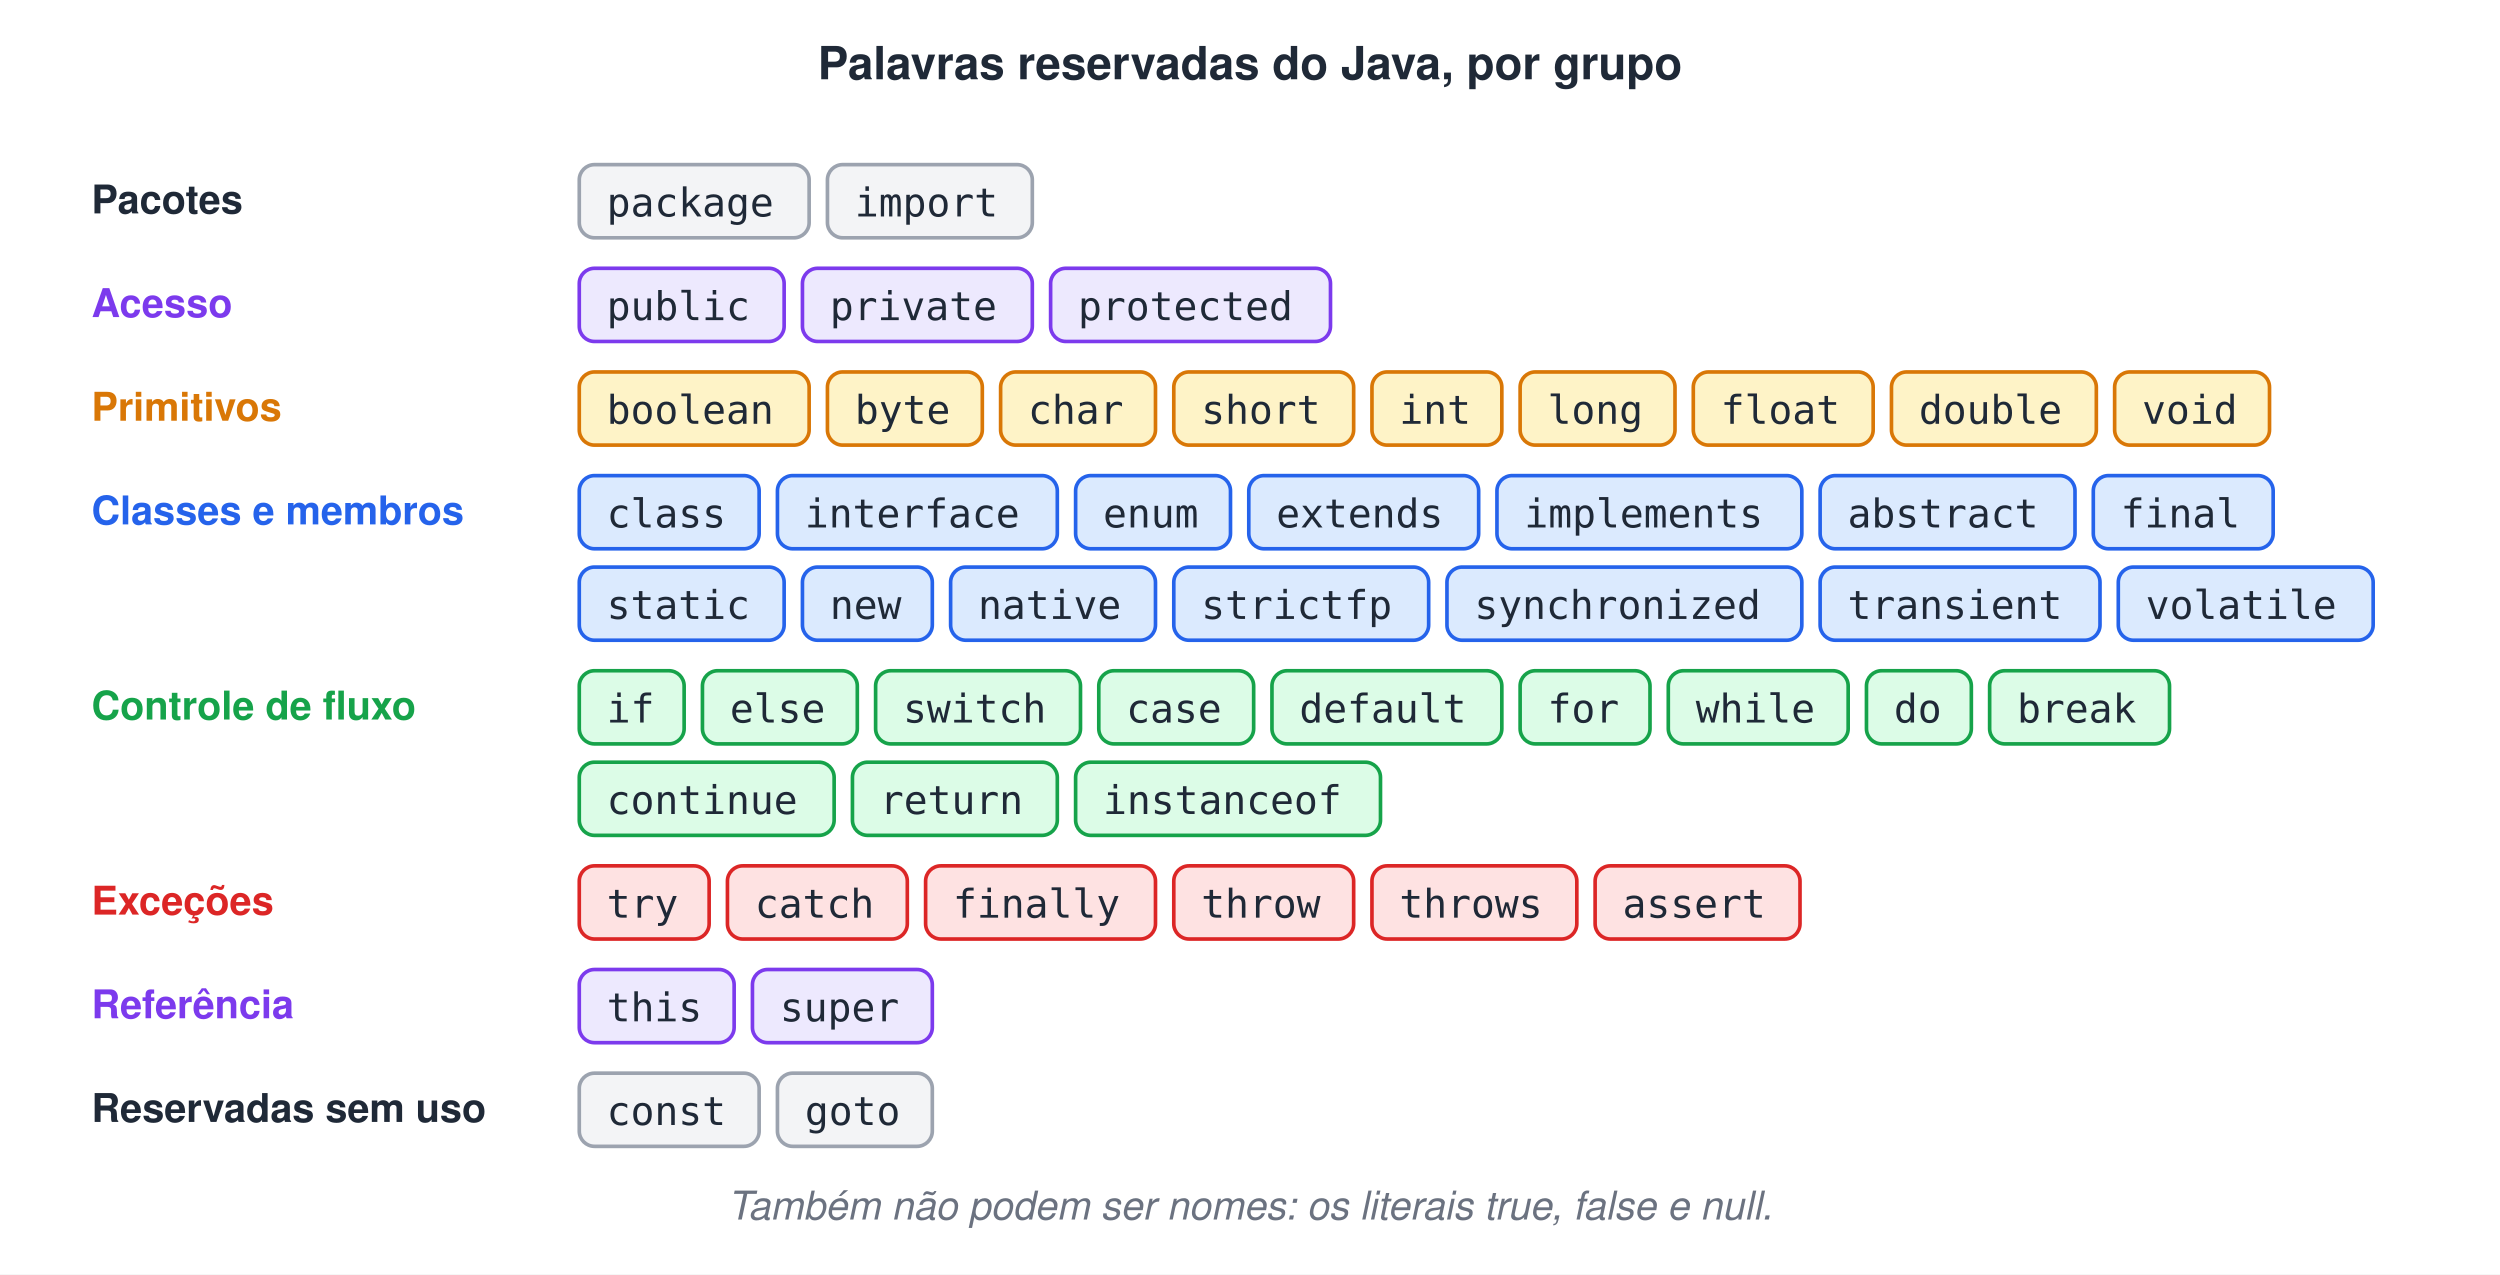
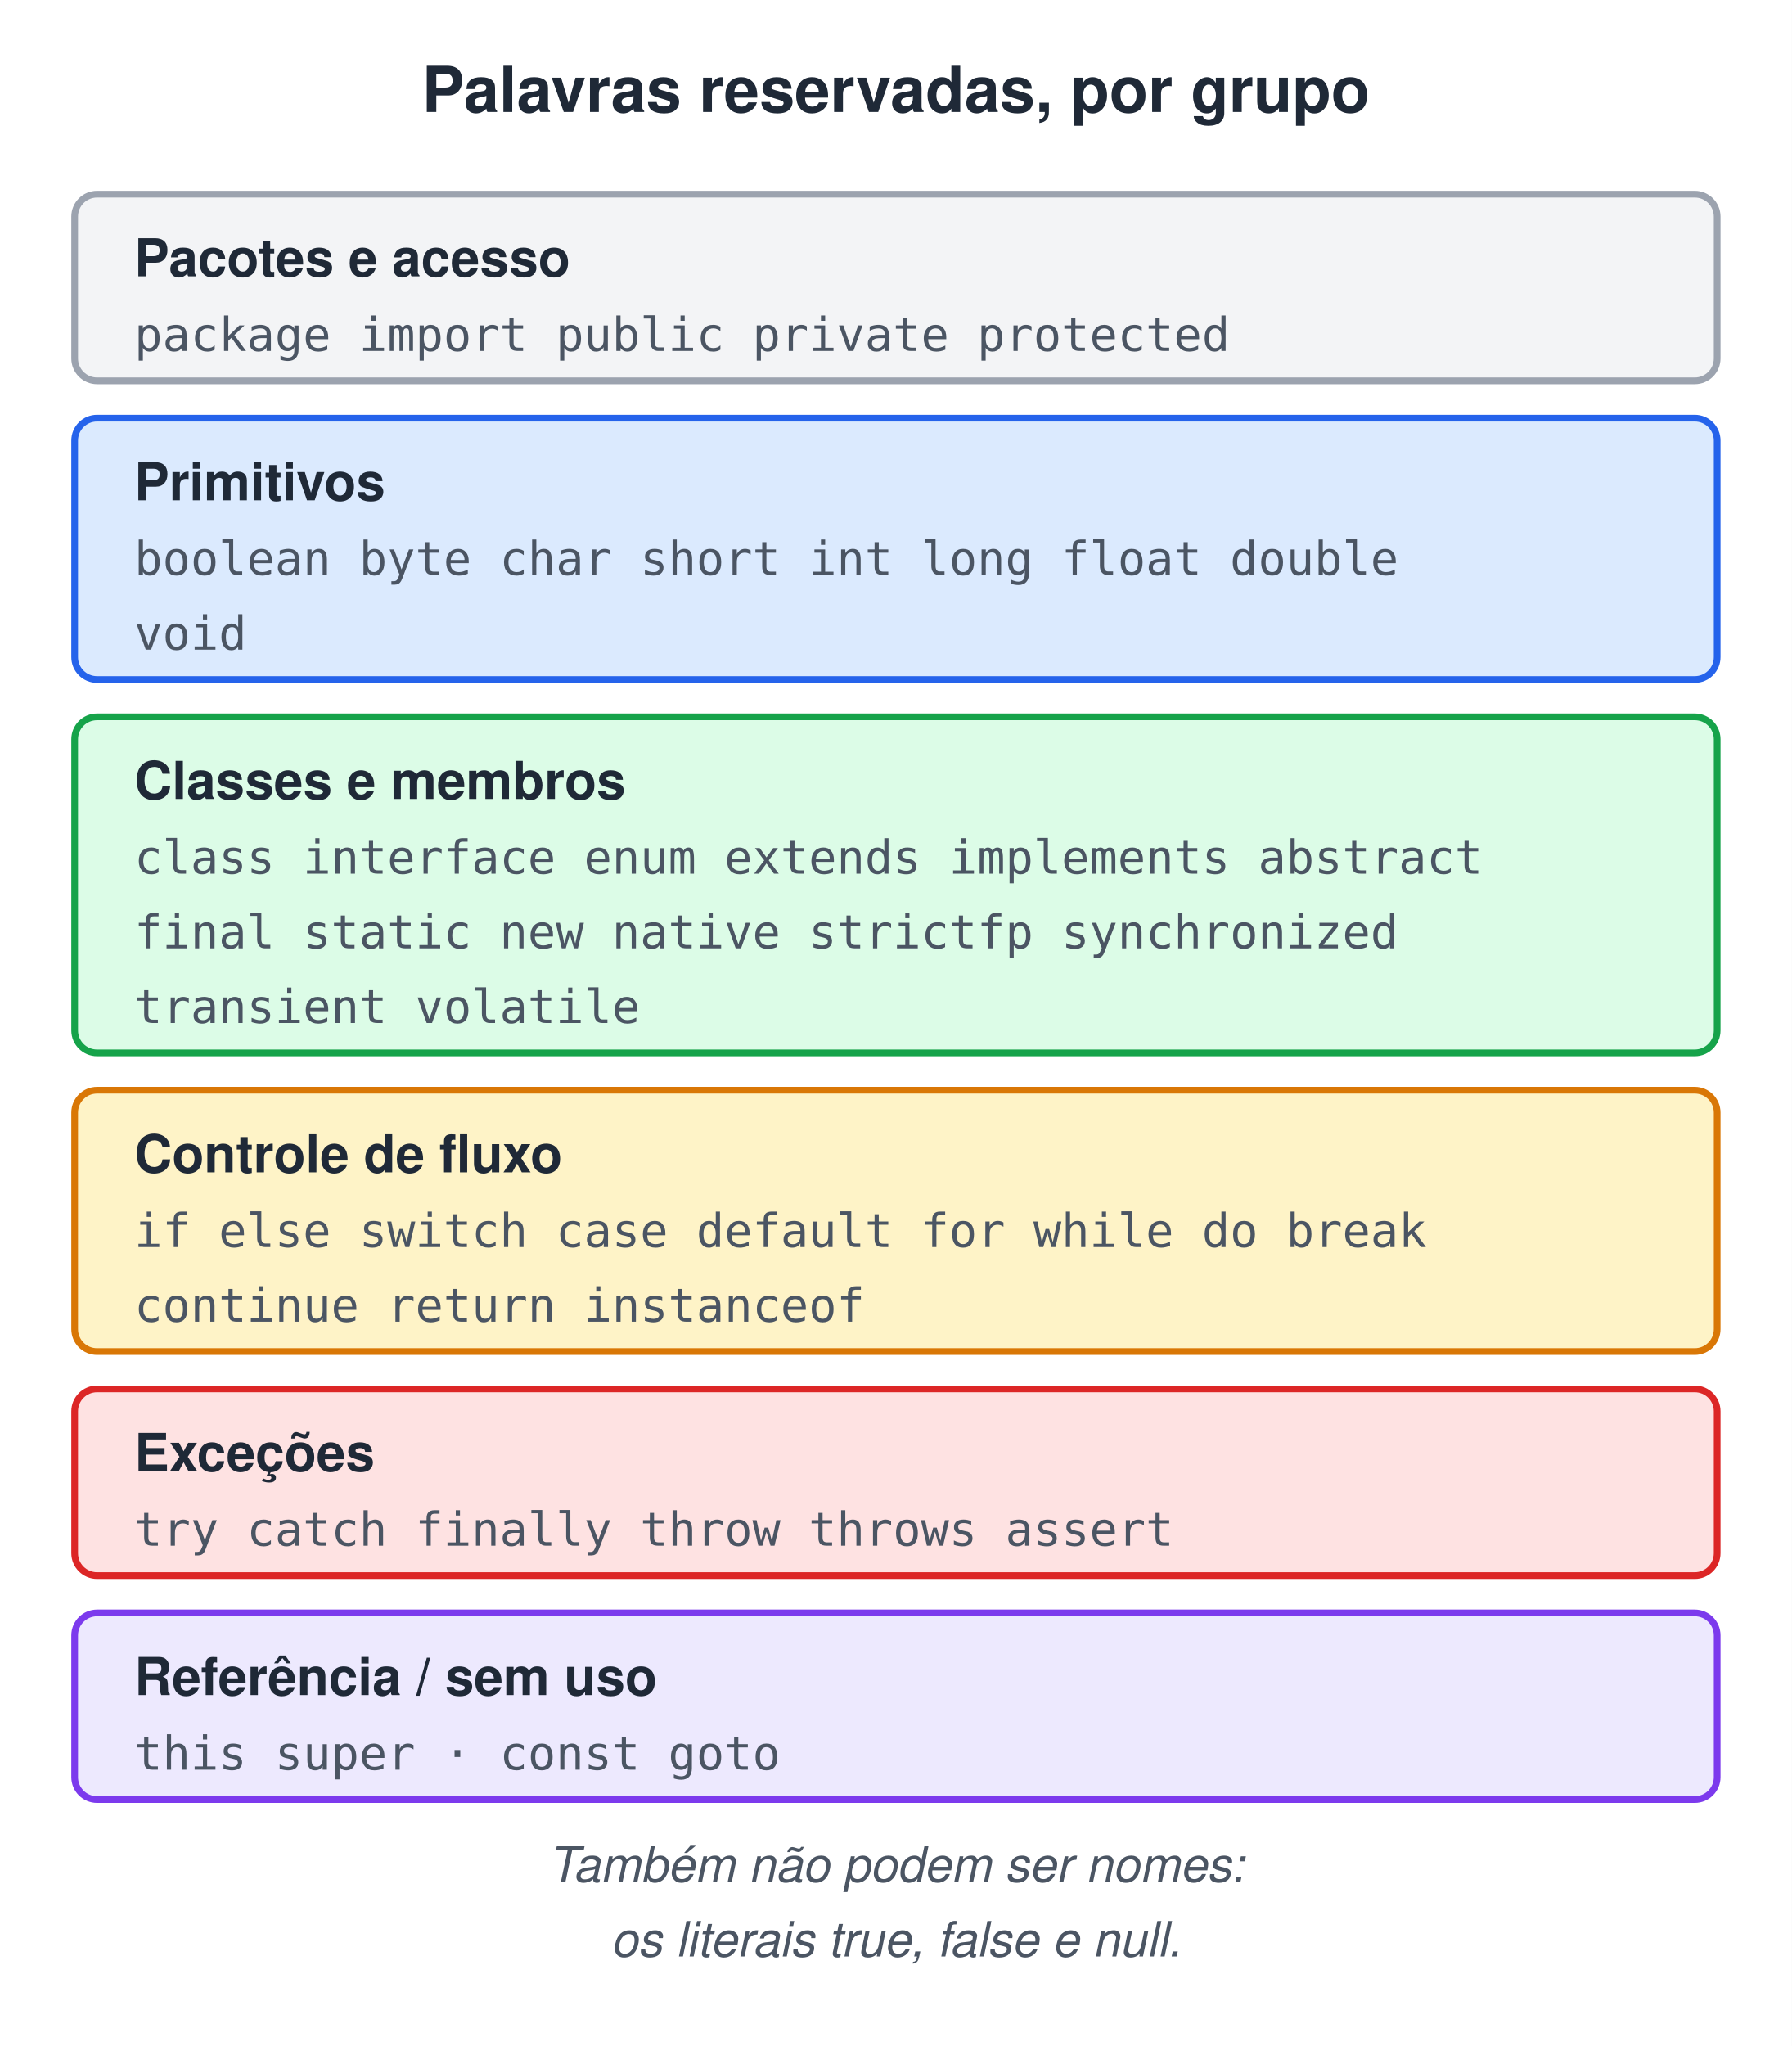
- <svg xmlns="http://www.w3.org/2000/svg" width="820" height="418" viewBox="0 0 820 418">
-   <style>text{font-family:Helvetica, Arial, 'DejaVu Sans', sans-serif}.m{font-family:Menlo, Consolas, 'DejaVu Sans Mono', monospace}</style>
-   <rect width="100%" height="100%" fill="#ffffff" />
-   <text x="410" y="26" font-size="15" font-weight="bold" fill="#1F2937" text-anchor="middle">Palavras reservadas do Java, por grupo</text>
-   <text x="30" y="70" font-size="13" font-weight="bold" fill="#1F2937">Pacotes</text>
-   <rect x="190" y="54" width="75.4" height="24" rx="5" fill="#F3F4F6" stroke="#9CA3AF" stroke-width="1.2" />
-   <text x="199" y="71" class="m" font-size="13" fill="#1F2937" xml:space="preserve">package</text>
-   <rect x="271.4" y="54" width="67.2" height="24" rx="5" fill="#F3F4F6" stroke="#9CA3AF" stroke-width="1.2" />
-   <text x="280.4" y="71" class="m" font-size="13" fill="#1F2937" xml:space="preserve">import</text>
-   <text x="30" y="104" font-size="13" font-weight="bold" fill="#7C3AED">Acesso</text>
-   <rect x="190" y="88" width="67.2" height="24" rx="5" fill="#EDE9FE" stroke="#7C3AED" stroke-width="1.2" />
-   <text x="199" y="105" class="m" font-size="13" fill="#1F2937" xml:space="preserve">public</text>
-   <rect x="263.2" y="88" width="75.4" height="24" rx="5" fill="#EDE9FE" stroke="#7C3AED" stroke-width="1.2" />
-   <text x="272.2" y="105" class="m" font-size="13" fill="#1F2937" xml:space="preserve">private</text>
-   <rect x="344.6" y="88" width="91.8" height="24" rx="5" fill="#EDE9FE" stroke="#7C3AED" stroke-width="1.2" />
-   <text x="353.6" y="105" class="m" font-size="13" fill="#1F2937" xml:space="preserve">protected</text>
-   <text x="30" y="138" font-size="13" font-weight="bold" fill="#D97706">Primitivos</text>
-   <rect x="190" y="122" width="75.4" height="24" rx="5" fill="#FEF3C7" stroke="#D97706" stroke-width="1.2" />
-   <text x="199" y="139" class="m" font-size="13" fill="#1F2937" xml:space="preserve">boolean</text>
-   <rect x="271.4" y="122" width="50.8" height="24" rx="5" fill="#FEF3C7" stroke="#D97706" stroke-width="1.2" />
-   <text x="280.4" y="139" class="m" font-size="13" fill="#1F2937" xml:space="preserve">byte</text>
-   <rect x="328.2" y="122" width="50.8" height="24" rx="5" fill="#FEF3C7" stroke="#D97706" stroke-width="1.2" />
-   <text x="337.2" y="139" class="m" font-size="13" fill="#1F2937" xml:space="preserve">char</text>
-   <rect x="385" y="122" width="59" height="24" rx="5" fill="#FEF3C7" stroke="#D97706" stroke-width="1.2" />
-   <text x="394" y="139" class="m" font-size="13" fill="#1F2937" xml:space="preserve">short</text>
-   <rect x="450" y="122" width="42.6" height="24" rx="5" fill="#FEF3C7" stroke="#D97706" stroke-width="1.2" />
-   <text x="459" y="139" class="m" font-size="13" fill="#1F2937" xml:space="preserve">int</text>
-   <rect x="498.6" y="122" width="50.8" height="24" rx="5" fill="#FEF3C7" stroke="#D97706" stroke-width="1.2" />
-   <text x="507.6" y="139" class="m" font-size="13" fill="#1F2937" xml:space="preserve">long</text>
-   <rect x="555.4" y="122" width="59" height="24" rx="5" fill="#FEF3C7" stroke="#D97706" stroke-width="1.2" />
-   <text x="564.4" y="139" class="m" font-size="13" fill="#1F2937" xml:space="preserve">float</text>
-   <rect x="620.4" y="122" width="67.2" height="24" rx="5" fill="#FEF3C7" stroke="#D97706" stroke-width="1.2" />
-   <text x="629.4" y="139" class="m" font-size="13" fill="#1F2937" xml:space="preserve">double</text>
-   <rect x="693.6" y="122" width="50.8" height="24" rx="5" fill="#FEF3C7" stroke="#D97706" stroke-width="1.2" />
-   <text x="702.6" y="139" class="m" font-size="13" fill="#1F2937" xml:space="preserve">void</text>
-   <text x="30" y="172" font-size="13" font-weight="bold" fill="#2563EB">Classes e membros</text>
-   <rect x="190" y="156" width="59" height="24" rx="5" fill="#DBEAFE" stroke="#2563EB" stroke-width="1.2" />
-   <text x="199" y="173" class="m" font-size="13" fill="#1F2937" xml:space="preserve">class</text>
-   <rect x="255" y="156" width="91.8" height="24" rx="5" fill="#DBEAFE" stroke="#2563EB" stroke-width="1.2" />
-   <text x="264" y="173" class="m" font-size="13" fill="#1F2937" xml:space="preserve">interface</text>
-   <rect x="352.8" y="156" width="50.8" height="24" rx="5" fill="#DBEAFE" stroke="#2563EB" stroke-width="1.2" />
-   <text x="361.8" y="173" class="m" font-size="13" fill="#1F2937" xml:space="preserve">enum</text>
-   <rect x="409.6" y="156" width="75.4" height="24" rx="5" fill="#DBEAFE" stroke="#2563EB" stroke-width="1.2" />
-   <text x="418.6" y="173" class="m" font-size="13" fill="#1F2937" xml:space="preserve">extends</text>
-   <rect x="491" y="156" width="100" height="24" rx="5" fill="#DBEAFE" stroke="#2563EB" stroke-width="1.2" />
-   <text x="500" y="173" class="m" font-size="13" fill="#1F2937" xml:space="preserve">implements</text>
-   <rect x="597" y="156" width="83.6" height="24" rx="5" fill="#DBEAFE" stroke="#2563EB" stroke-width="1.2" />
-   <text x="606" y="173" class="m" font-size="13" fill="#1F2937" xml:space="preserve">abstract</text>
-   <rect x="686.6" y="156" width="59" height="24" rx="5" fill="#DBEAFE" stroke="#2563EB" stroke-width="1.2" />
-   <text x="695.6" y="173" class="m" font-size="13" fill="#1F2937" xml:space="preserve">final</text>
-   <rect x="190" y="186" width="67.2" height="24" rx="5" fill="#DBEAFE" stroke="#2563EB" stroke-width="1.2" />
-   <text x="199" y="203" class="m" font-size="13" fill="#1F2937" xml:space="preserve">static</text>
-   <rect x="263.2" y="186" width="42.6" height="24" rx="5" fill="#DBEAFE" stroke="#2563EB" stroke-width="1.2" />
-   <text x="272.2" y="203" class="m" font-size="13" fill="#1F2937" xml:space="preserve">new</text>
-   <rect x="311.8" y="186" width="67.2" height="24" rx="5" fill="#DBEAFE" stroke="#2563EB" stroke-width="1.2" />
-   <text x="320.8" y="203" class="m" font-size="13" fill="#1F2937" xml:space="preserve">native</text>
-   <rect x="385" y="186" width="83.6" height="24" rx="5" fill="#DBEAFE" stroke="#2563EB" stroke-width="1.2" />
-   <text x="394" y="203" class="m" font-size="13" fill="#1F2937" xml:space="preserve">strictfp</text>
-   <rect x="474.6" y="186" width="116.4" height="24" rx="5" fill="#DBEAFE" stroke="#2563EB" stroke-width="1.2" />
-   <text x="483.6" y="203" class="m" font-size="13" fill="#1F2937" xml:space="preserve">synchronized</text>
-   <rect x="597" y="186" width="91.8" height="24" rx="5" fill="#DBEAFE" stroke="#2563EB" stroke-width="1.2" />
-   <text x="606" y="203" class="m" font-size="13" fill="#1F2937" xml:space="preserve">transient</text>
-   <rect x="694.8" y="186" width="83.6" height="24" rx="5" fill="#DBEAFE" stroke="#2563EB" stroke-width="1.2" />
-   <text x="703.8" y="203" class="m" font-size="13" fill="#1F2937" xml:space="preserve">volatile</text>
-   <text x="30" y="236" font-size="13" font-weight="bold" fill="#16A34A">Controle de fluxo</text>
-   <rect x="190" y="220" width="34.4" height="24" rx="5" fill="#DCFCE7" stroke="#16A34A" stroke-width="1.2" />
-   <text x="199" y="237" class="m" font-size="13" fill="#1F2937" xml:space="preserve">if</text>
-   <rect x="230.4" y="220" width="50.8" height="24" rx="5" fill="#DCFCE7" stroke="#16A34A" stroke-width="1.2" />
-   <text x="239.4" y="237" class="m" font-size="13" fill="#1F2937" xml:space="preserve">else</text>
-   <rect x="287.2" y="220" width="67.2" height="24" rx="5" fill="#DCFCE7" stroke="#16A34A" stroke-width="1.2" />
-   <text x="296.2" y="237" class="m" font-size="13" fill="#1F2937" xml:space="preserve">switch</text>
-   <rect x="360.4" y="220" width="50.8" height="24" rx="5" fill="#DCFCE7" stroke="#16A34A" stroke-width="1.2" />
-   <text x="369.4" y="237" class="m" font-size="13" fill="#1F2937" xml:space="preserve">case</text>
-   <rect x="417.2" y="220" width="75.4" height="24" rx="5" fill="#DCFCE7" stroke="#16A34A" stroke-width="1.2" />
-   <text x="426.2" y="237" class="m" font-size="13" fill="#1F2937" xml:space="preserve">default</text>
-   <rect x="498.6" y="220" width="42.6" height="24" rx="5" fill="#DCFCE7" stroke="#16A34A" stroke-width="1.2" />
-   <text x="507.6" y="237" class="m" font-size="13" fill="#1F2937" xml:space="preserve">for</text>
-   <rect x="547.2" y="220" width="59" height="24" rx="5" fill="#DCFCE7" stroke="#16A34A" stroke-width="1.2" />
-   <text x="556.2" y="237" class="m" font-size="13" fill="#1F2937" xml:space="preserve">while</text>
-   <rect x="612.2" y="220" width="34.4" height="24" rx="5" fill="#DCFCE7" stroke="#16A34A" stroke-width="1.2" />
-   <text x="621.2" y="237" class="m" font-size="13" fill="#1F2937" xml:space="preserve">do</text>
-   <rect x="652.6" y="220" width="59" height="24" rx="5" fill="#DCFCE7" stroke="#16A34A" stroke-width="1.2" />
-   <text x="661.6" y="237" class="m" font-size="13" fill="#1F2937" xml:space="preserve">break</text>
-   <rect x="190" y="250" width="83.6" height="24" rx="5" fill="#DCFCE7" stroke="#16A34A" stroke-width="1.2" />
-   <text x="199" y="267" class="m" font-size="13" fill="#1F2937" xml:space="preserve">continue</text>
-   <rect x="279.6" y="250" width="67.2" height="24" rx="5" fill="#DCFCE7" stroke="#16A34A" stroke-width="1.2" />
-   <text x="288.6" y="267" class="m" font-size="13" fill="#1F2937" xml:space="preserve">return</text>
-   <rect x="352.8" y="250" width="100" height="24" rx="5" fill="#DCFCE7" stroke="#16A34A" stroke-width="1.2" />
-   <text x="361.8" y="267" class="m" font-size="13" fill="#1F2937" xml:space="preserve">instanceof</text>
-   <text x="30" y="300" font-size="13" font-weight="bold" fill="#DC2626">Exceções</text>
-   <rect x="190" y="284" width="42.6" height="24" rx="5" fill="#FEE2E2" stroke="#DC2626" stroke-width="1.2" />
-   <text x="199" y="301" class="m" font-size="13" fill="#1F2937" xml:space="preserve">try</text>
-   <rect x="238.6" y="284" width="59" height="24" rx="5" fill="#FEE2E2" stroke="#DC2626" stroke-width="1.2" />
-   <text x="247.6" y="301" class="m" font-size="13" fill="#1F2937" xml:space="preserve">catch</text>
-   <rect x="303.6" y="284" width="75.4" height="24" rx="5" fill="#FEE2E2" stroke="#DC2626" stroke-width="1.2" />
-   <text x="312.6" y="301" class="m" font-size="13" fill="#1F2937" xml:space="preserve">finally</text>
-   <rect x="385" y="284" width="59" height="24" rx="5" fill="#FEE2E2" stroke="#DC2626" stroke-width="1.2" />
-   <text x="394" y="301" class="m" font-size="13" fill="#1F2937" xml:space="preserve">throw</text>
-   <rect x="450" y="284" width="67.2" height="24" rx="5" fill="#FEE2E2" stroke="#DC2626" stroke-width="1.2" />
-   <text x="459" y="301" class="m" font-size="13" fill="#1F2937" xml:space="preserve">throws</text>
-   <rect x="523.2" y="284" width="67.2" height="24" rx="5" fill="#FEE2E2" stroke="#DC2626" stroke-width="1.2" />
-   <text x="532.2" y="301" class="m" font-size="13" fill="#1F2937" xml:space="preserve">assert</text>
-   <text x="30" y="334" font-size="13" font-weight="bold" fill="#7C3AED">Referência</text>
-   <rect x="190" y="318" width="50.8" height="24" rx="5" fill="#EDE9FE" stroke="#7C3AED" stroke-width="1.2" />
-   <text x="199" y="335" class="m" font-size="13" fill="#1F2937" xml:space="preserve">this</text>
-   <rect x="246.8" y="318" width="59" height="24" rx="5" fill="#EDE9FE" stroke="#7C3AED" stroke-width="1.2" />
-   <text x="255.8" y="335" class="m" font-size="13" fill="#1F2937" xml:space="preserve">super</text>
-   <text x="30" y="368" font-size="13" font-weight="bold" fill="#1F2937">Reservadas sem uso</text>
-   <rect x="190" y="352" width="59" height="24" rx="5" fill="#F3F4F6" stroke="#9CA3AF" stroke-width="1.2" />
-   <text x="199" y="369" class="m" font-size="13" fill="#1F2937" xml:space="preserve">const</text>
-   <rect x="255" y="352" width="50.8" height="24" rx="5" fill="#F3F4F6" stroke="#9CA3AF" stroke-width="1.2" />
-   <text x="264" y="369" class="m" font-size="13" fill="#1F2937" xml:space="preserve">goto</text>
-   <text x="410" y="400" font-size="13" font-style="italic" fill="#6B7280" text-anchor="middle">Também não podem ser nomes: os literais true, false e null.</text>
+ <svg xmlns="http://www.w3.org/2000/svg" width="480" height="548" viewBox="0 0 480 548">
+   <style>text{white-space:pre;font-family:Helvetica,Arial,sans-serif;font-size:14px;fill:#1F2937}.t{font-size:17px;font-weight:bold}.b{font-weight:bold}.m{font-family:Menlo,Consolas,monospace;font-size:13px}.s{font-size:12.5px;fill:#4B5563}.n{font-size:13px;font-style:italic;fill:#4B5563}.c{text-anchor:middle}.r{text-anchor:end}.xB{fill:#DBEAFE;stroke:#2563EB}.xG{fill:#DCFCE7;stroke:#16A34A}.xO{fill:#FEF3C7;stroke:#D97706}.xP{fill:#EDE9FE;stroke:#7C3AED}.xR{fill:#FEE2E2;stroke:#DC2626}.xY{fill:#F3F4F6;stroke:#9CA3AF}.xW{fill:#fff;stroke:#9CA3AF}.xT{fill:#CCFBF1;stroke:#0D9488}.xK{fill:#FCE7F3;stroke:#DB2777}rect,ellipse,polygon{stroke-width:1.8}.l{stroke:#6B7280;stroke-width:1.8;fill:none}.d{stroke-dasharray:5 4}</style>
+   <defs>
+     <marker id="a" viewBox="0 0 10 10" refX="9" refY="5" markerWidth="7" markerHeight="7" orient="auto-start-reverse">
+       <path d="M0,0L10,5L0,10z" fill="#6B7280" />
+     </marker>
+   </defs>
+   <rect width="100%" height="100%" fill="#fff" />
+   <text x="240.0" y="30" class="t c">Palavras reservadas, por grupo</text>
+   <rect x="20" y="52" width="440" height="50" rx="6" class="xY" />
+   <text x="36" y="74" class="b">Pacotes e acesso</text>
+   <text x="36" y="94" class="m s">package import public private protected</text>
+   <rect x="20" y="112" width="440" height="70" rx="6" class="xB" />
+   <text x="36" y="134" class="b">Primitivos</text>
+   <text x="36" y="154" class="m s">boolean byte char short int long float double</text>
+   <text x="36" y="174" class="m s">void</text>
+   <rect x="20" y="192" width="440" height="90" rx="6" class="xG" />
+   <text x="36" y="214" class="b">Classes e membros</text>
+   <text x="36" y="234" class="m s">class interface enum extends implements abstract</text>
+   <text x="36" y="254" class="m s">final static new native strictfp synchronized</text>
+   <text x="36" y="274" class="m s">transient volatile</text>
+   <rect x="20" y="292" width="440" height="70" rx="6" class="xO" />
+   <text x="36" y="314" class="b">Controle de fluxo</text>
+   <text x="36" y="334" class="m s">if else switch case default for while do break</text>
+   <text x="36" y="354" class="m s">continue return instanceof</text>
+   <rect x="20" y="372" width="440" height="50" rx="6" class="xR" />
+   <text x="36" y="394" class="b">Exceções</text>
+   <text x="36" y="414" class="m s">try catch finally throw throws assert</text>
+   <rect x="20" y="432" width="440" height="50" rx="6" class="xP" />
+   <text x="36" y="454" class="b">Referência / sem uso</text>
+   <text x="36" y="474" class="m s">this super · const goto</text>
+   <text x="240.0" y="504" class="n c">Também não podem ser nomes:</text>
+   <text x="240.0" y="524" class="n c">os literais true, false e null.</text>
</svg>
